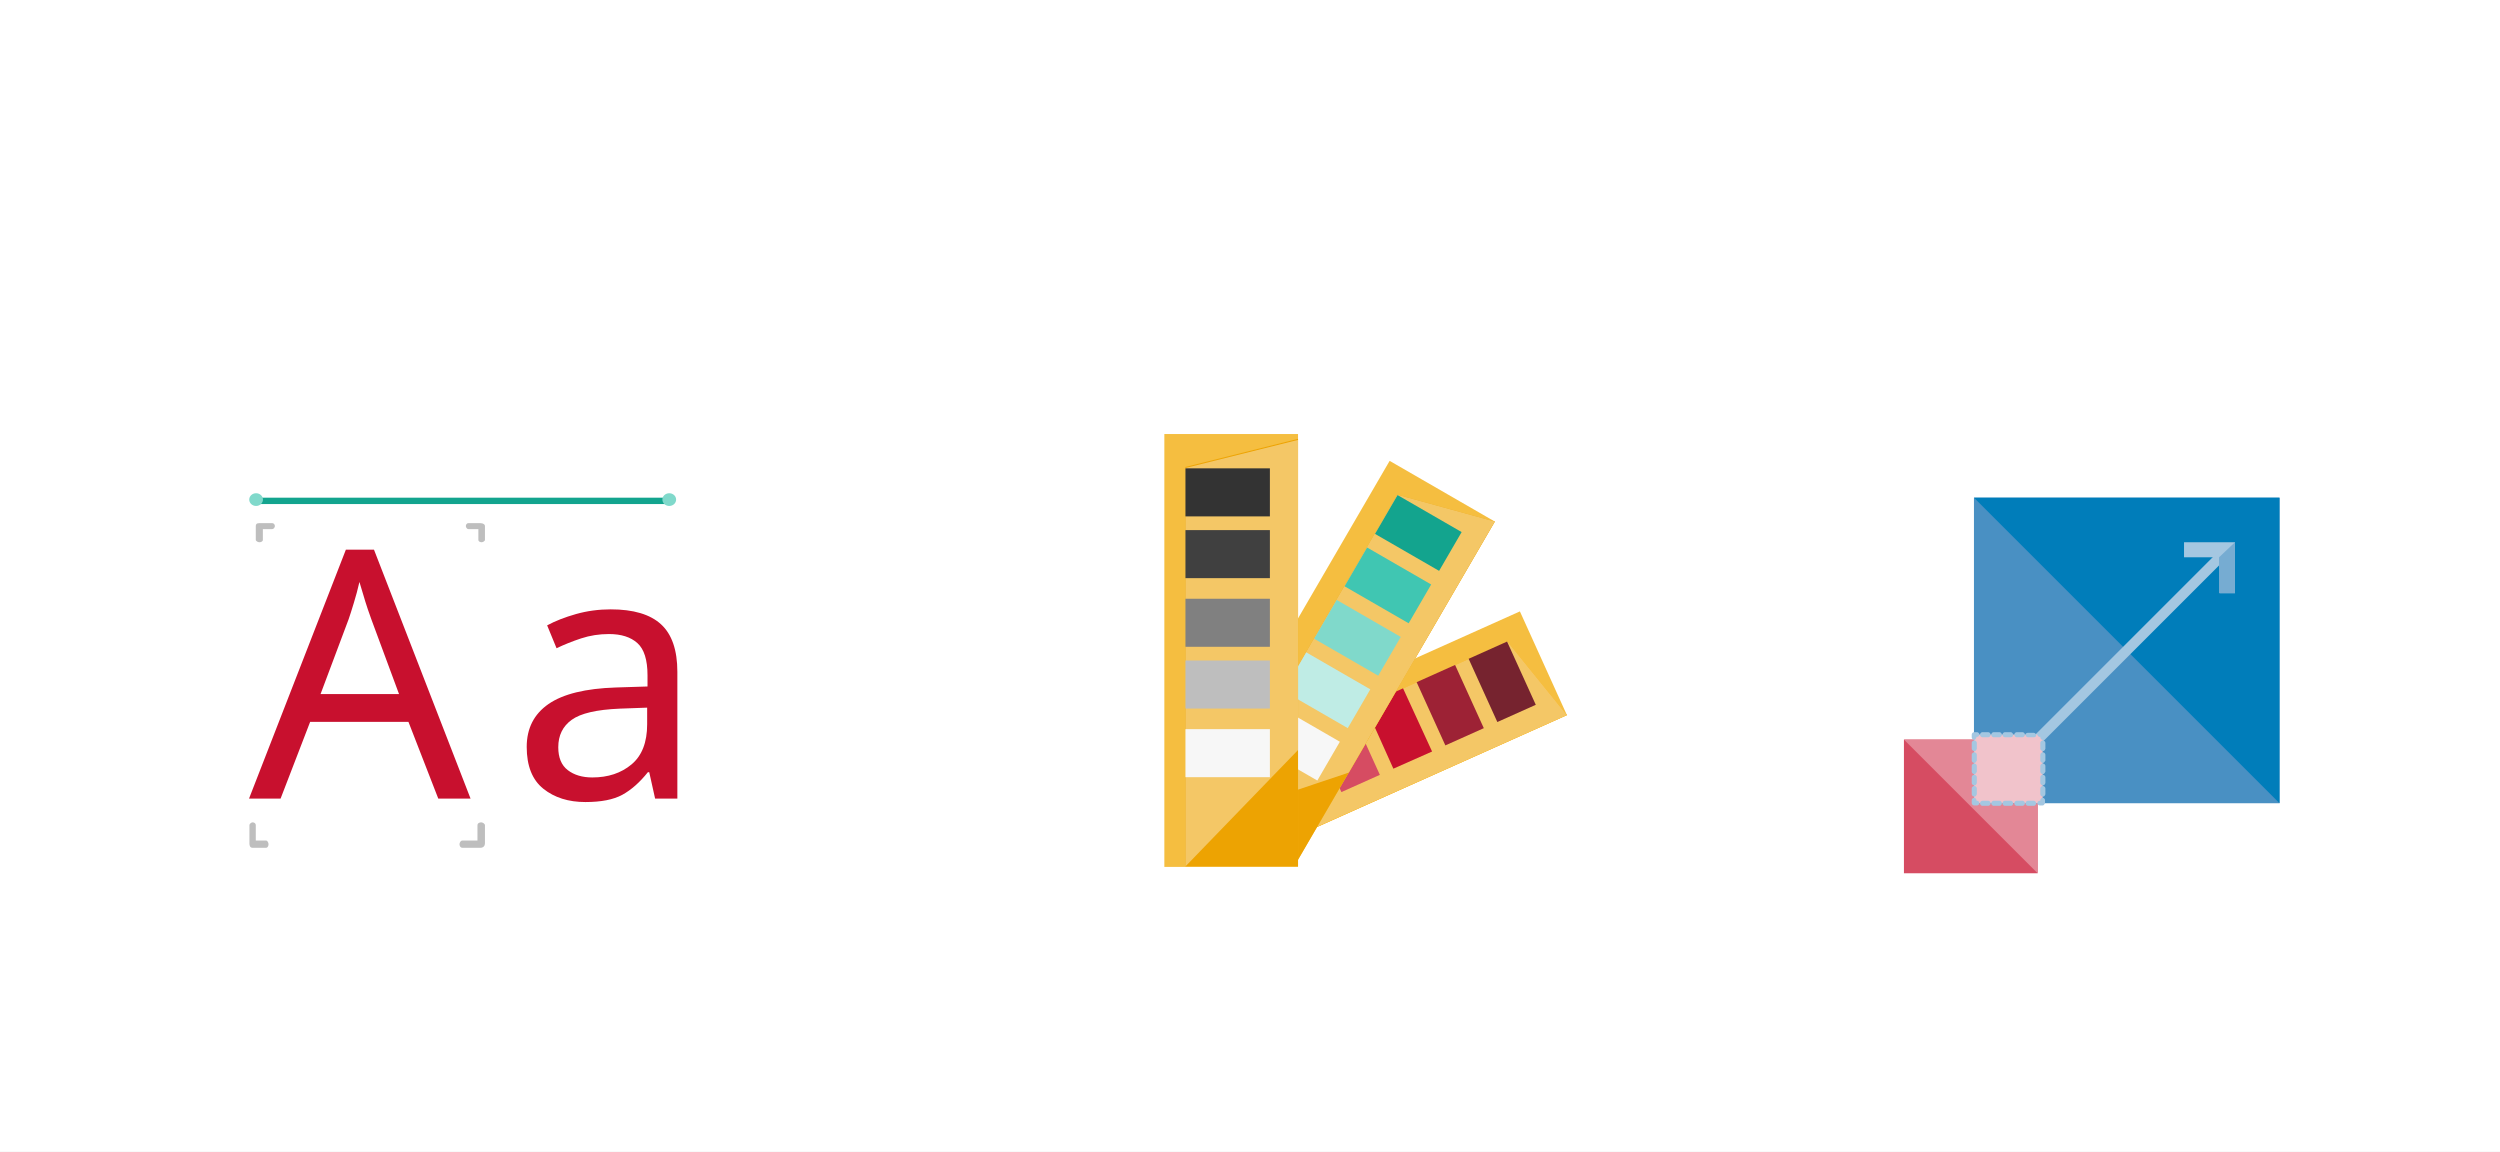
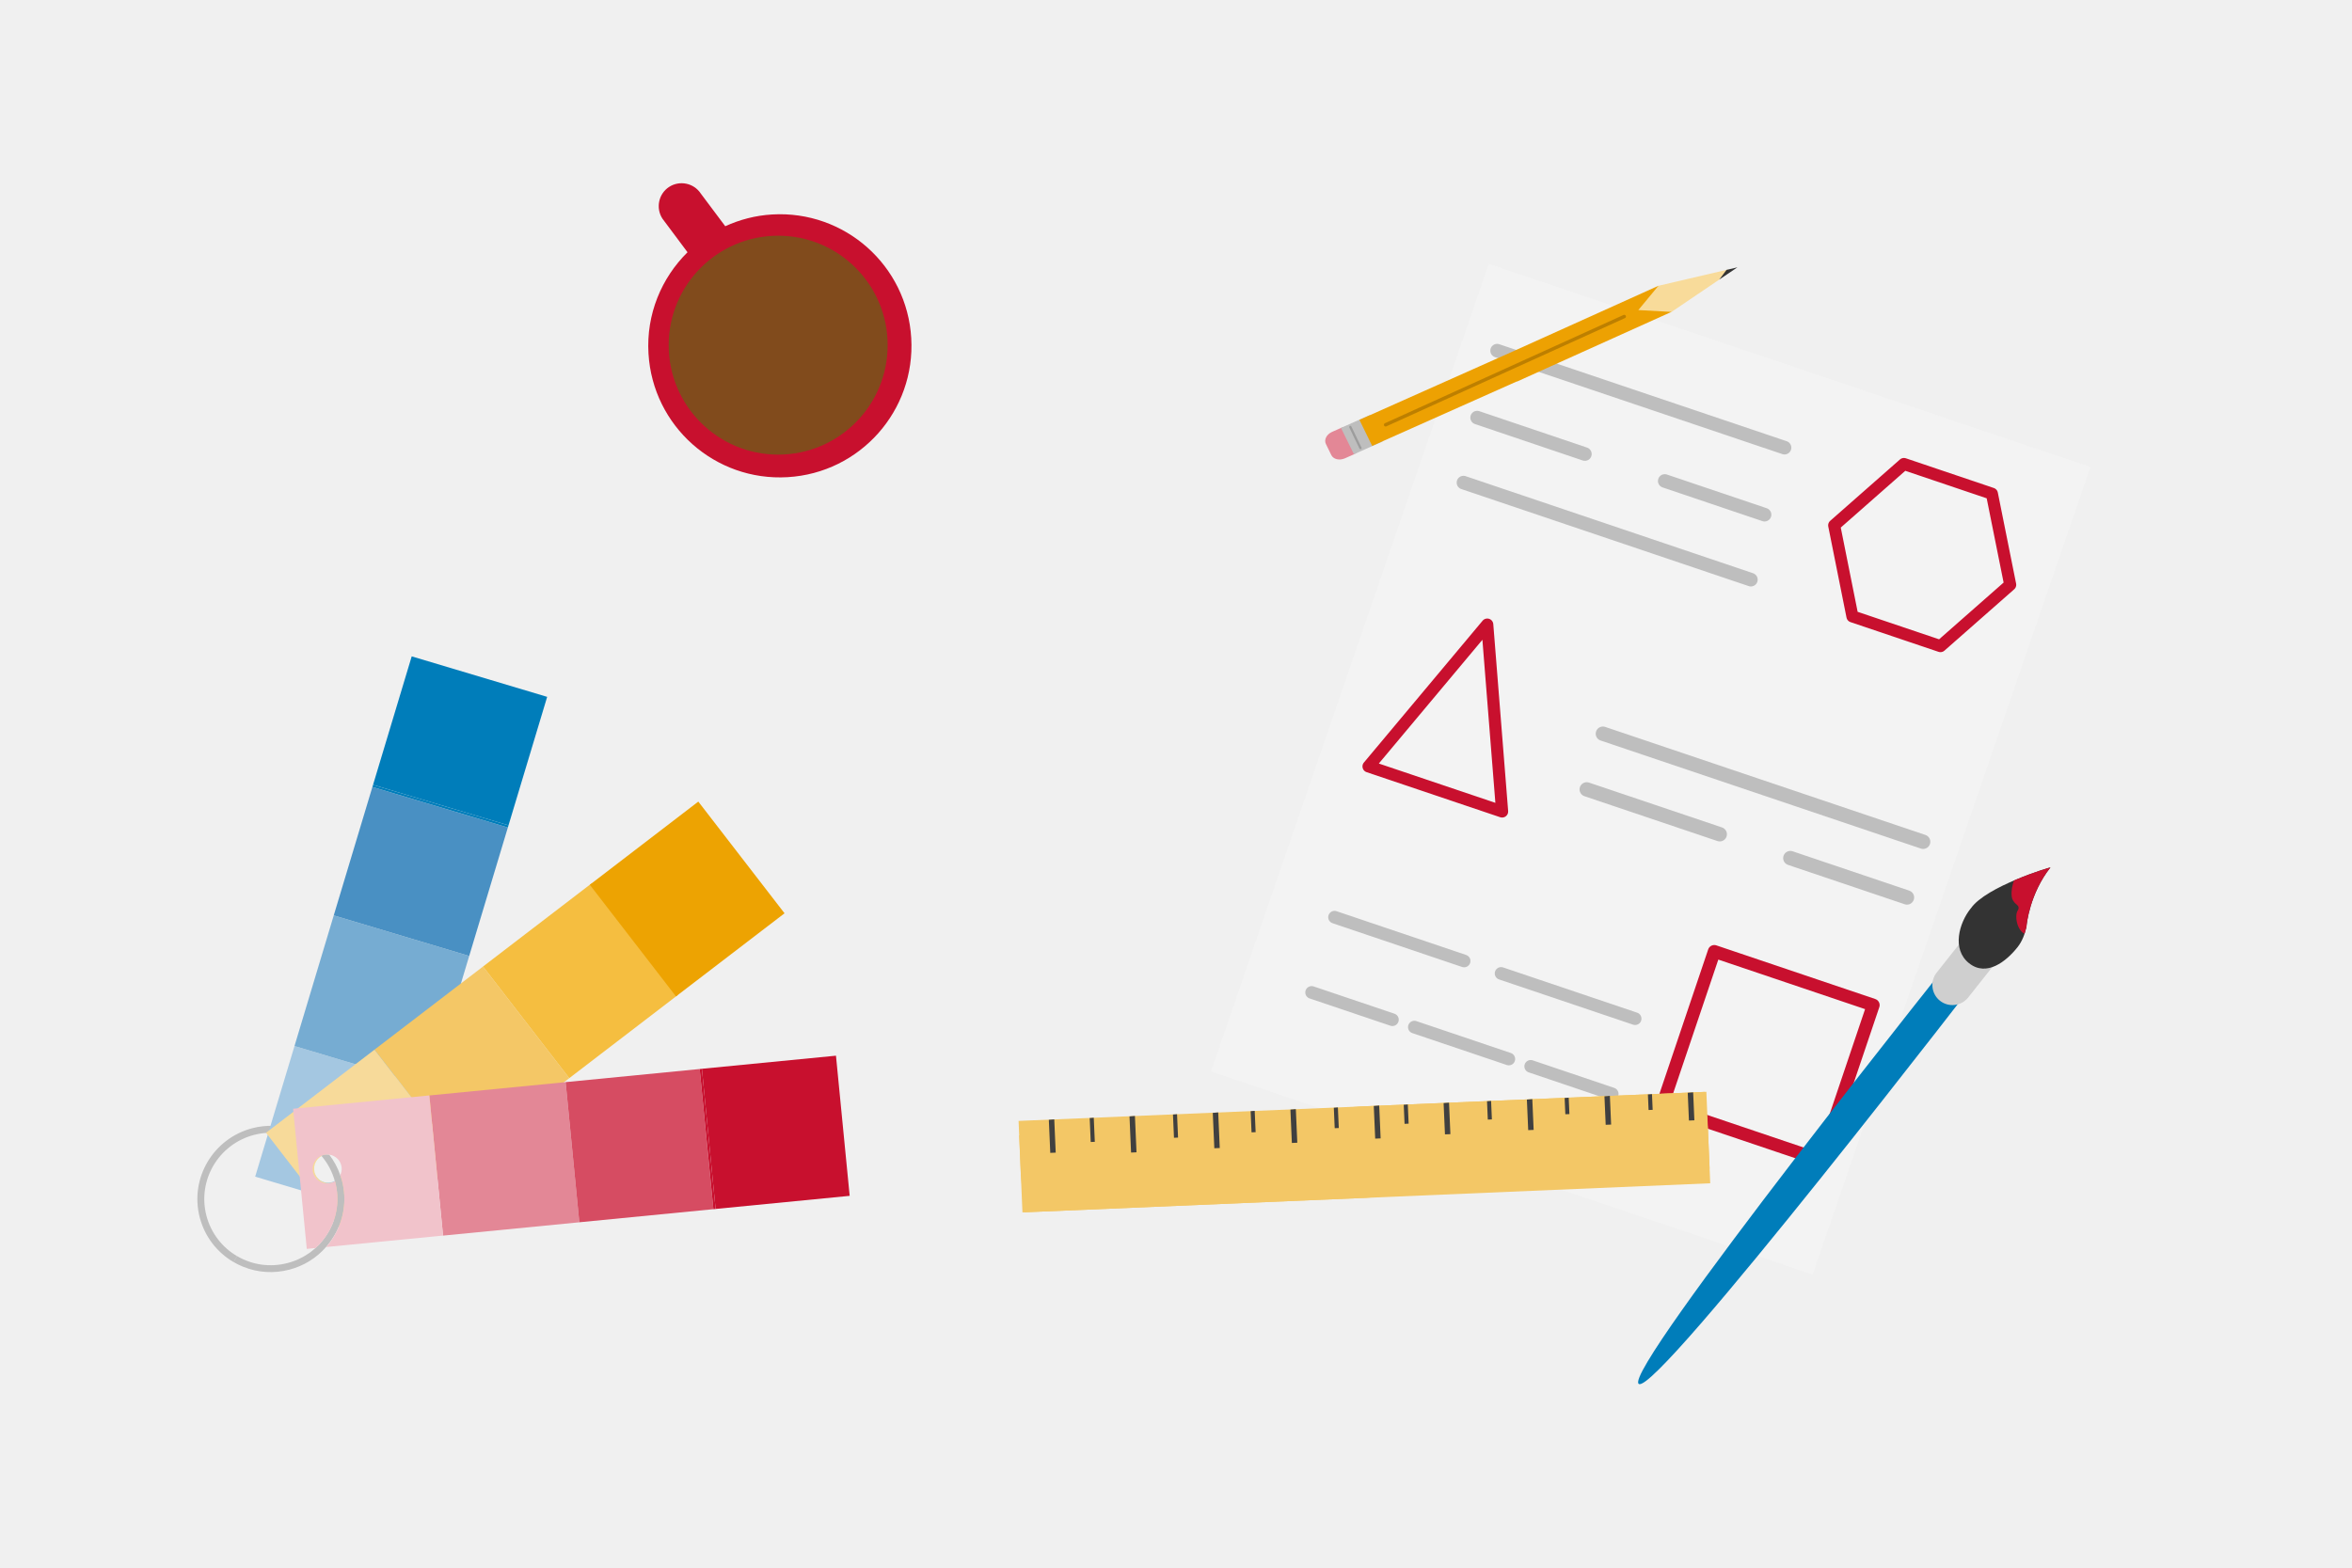
- <svg xmlns="http://www.w3.org/2000/svg" width="432" height="199">
-   <g fill="none" fill-rule="evenodd">
-     <path fill="#FFF" d="M0 0h432v199H0z" />
-     <g fill-rule="nonzero">
-       <g transform="translate(43 84.9)">
-         <path fill="#13A48E" d="M1.372 1.1h71.156v1.1H1.372z" />
-         <ellipse fill="#80D9CB" cx="1.253" cy="1.43" rx="1.186" ry="1.1" />
-         <ellipse fill="#80D9CB" cx="72.647" cy="1.43" rx="1.186" ry="1.1" />
-       </g>
-       <path d="M83.153 142.1c.259 0 .647.251.647.503v3.143c0 .377-.259.754-.776.754h-3.106c-.389 0-.518-.377-.518-.629 0-.125.13-.628.518-.628h2.588v-2.64c0-.377.388-.503.647-.503zM44.811 93.7c-.244 0-.611-.206-.611-.412v-2.372c0-.31.122-.516.611-.516h2.2c.367 0 .489.31.489.516 0 .103-.122.515-.489.515h-1.589v1.857c0 .309-.366.412-.61.412zM83.231 93.7c.228 0 .569-.206.569-.412v-2.372c0-.31-.341-.516-.797-.516h-2.048c-.341 0-.455.31-.455.516 0 .103.114.515.455.515h1.707v1.857c0 .309.341.412.569.412zM43.65 142.1c-.22 0-.55.251-.55.503v3.143c0 .377.11.754.55.754h2.31c.33 0 .44-.377.44-.629 0-.125-.11-.628-.44-.628H44.2v-2.64c0-.377-.33-.503-.55-.503z" fill="#BEBEBE" />
-       <path fill="#F5BE40" d="M212.456 149.681l-9.08-17.446 59.263-26.586 8.125 17.922z" />
-       <path fill="#FFB30B" d="M212.456 149.681l-7.527-13.886 55.56-24.923 10.275 12.699z" />
-       <path fill="#F4C766" d="M227.75 142.798l-22.821-7.003 55.56-24.923 10.275 12.699z" />
-       <path fill="#76232F" d="M260.42 110.863l4.963 10.926-6.643 2.977-4.963-10.926z" />
-       <path fill="#9D2235" d="M251.438 114.901l4.964 10.926-6.644 2.978-4.963-10.926z" />
-       <path fill="#C8102E" d="M240.773 132.828l-4.898-10.919 6.571-2.967 5.018 10.92z" />
-       <path fill="#D64C62" d="M233.477 122.967l4.963 10.927-6.644 2.977-4.962-10.927z" />
-       <path fill="#D0F0EA" d="M224.606 126.96l4.963 10.926-6.643 2.978-4.963-10.926z" />
-       <g transform="translate(210.664 135.558)" fill="#FFE000">
-         <circle cx="5.377" cy="1.78" r="1" />
-         <path d="M1.912 4.154c-.359.237-.837 0-1.076-.356-.239-.356 0-.83.359-1.068.358-.238.836 0 1.075.356.24.356.12.95-.358 1.068z" />
-       </g>
-       <g>
-         <path fill="#F5BE40" d="M223.63 149.708l-18.293-10.248 34.793-59.822 18.174 10.487z" />
-         <path fill="#EDA302" d="M223.63 149.708l-14.706-8.103 32.522-56.127 16.858 4.647z" />
-         <path fill="#F4C766" d="M233.076 133.502l-24.152 8.103 32.522-56.127 16.858 4.647z" />
-         <path fill="#13A48E" d="M241.5 85.552l11.071 6.391-3.895 6.703-11.072-6.39z" />
-         <path fill="#40C6B2" d="M236.237 94.61l11.071 6.39-3.894 6.703-11.072-6.39z" />
-         <path fill="#80D9CB" d="M230.98 103.668l11.07 6.392-3.896 6.702-11.07-6.392z" />
-         <path fill="#BFECE5" d="M225.718 112.727l11.07 6.392-3.896 6.702-11.07-6.392z" />
-         <path fill="#F7F7F7" d="M220.458 121.784l11.07 6.39-3.895 6.703-11.07-6.39z" />
-         <g transform="translate(216.26 134.217)" fill="#FFE000">
-           <circle cx="3.304" cy="1.788" r="1" />
-           <path d="M1.75 6.077c-.24.358-.717.596-1.196.358-.358-.238-.597-.715-.358-1.192.239-.476.717-.596 1.195-.357.479.238.598.715.359 1.191z" />
+ <svg xmlns="http://www.w3.org/2000/svg" xmlns:xlink="http://www.w3.org/1999/xlink" version="1.1" x="0px" y="0px" viewBox="0 0 432 288" style="enable-background:new 0 0 432 288;" xml:space="preserve">
+   <style type="text/css">
+ 	.st0{display:none;}
+ 	.st1{fill:#FFFFFF;}
+ 	.st2{fill:none;stroke:#8A8F91;stroke-width:5.486;stroke-linecap:round;stroke-miterlimit:10;}
+ 	.st3{fill:none;stroke:#8A8F91;stroke-width:5.486;stroke-linecap:round;stroke-miterlimit:10;stroke-dasharray:16.415,16.415;}
+ 	.st4{fill:#90374E;}
+ 	.st5{fill:#C8102E;}
+ 	.st6{fill:#A4C7E1;}
+ 	.st7{fill:#F7F7F7;}
+ 	.st8{fill:none;stroke:#75ABD2;stroke-width:2.85;stroke-linecap:round;stroke-miterlimit:10;}
+ 	.st9{fill:none;stroke:#BED6E5;stroke-width:2.951;stroke-linecap:round;stroke-miterlimit:10;}
+ 	.st10{fill:none;stroke:#8A8F91;stroke-width:5.486;stroke-linecap:round;stroke-miterlimit:10;stroke-dasharray:16.621,16.621;}
+ 	.st11{opacity:0.62;fill:#808080;}
+ 	.st12{fill:#EDA302;}
+ 	.st13{fill:#246281;}
+ 	.st14{fill:#007DBB;}
+ 	.st15{fill:none;stroke:#FFFFFF;stroke-width:2.255;stroke-miterlimit:10;}
+ 	.st16{fill:none;stroke:#FFFFFF;stroke-width:5.368;stroke-miterlimit:10;}
+ 	.st17{opacity:0.74;fill:#A4C7E1;stroke:#FFFFFF;stroke-width:2.684;stroke-miterlimit:10;}
+ 	.st18{fill:#404040;}
+ 	.st19{opacity:0.67;fill:none;stroke:#FFFFFF;stroke-width:5.368;stroke-linecap:round;stroke-miterlimit:10;}
+ 	.st20{opacity:0.68;fill:#E8E7E5;}
+ 	.st21{fill:#808080;}
+ 	.st22{fill:#BEBEBE;}
+ 	.st23{fill:#CFCFCF;}
+ 	.st24{fill:none;stroke:#F7DA9A;stroke-width:2.328;stroke-miterlimit:10;}
+ 	.st25{fill:none;stroke:#C8102E;stroke-width:2.328;stroke-linecap:round;stroke-miterlimit:10;}
+ 	.st26{fill:none;stroke:#C8102E;stroke-width:3.064;stroke-linecap:round;stroke-miterlimit:10;}
+ 	.st27{fill:none;stroke:#808080;stroke-width:2.328;stroke-linecap:round;stroke-miterlimit:10;}
+ 	.st28{fill:none;stroke:#007DBA;stroke-width:2.328;stroke-linecap:round;stroke-miterlimit:10;}
+ 	.st29{fill:none;stroke:#C8102E;stroke-width:2.48;stroke-linecap:round;stroke-miterlimit:10;}
+ 	.st30{fill:#F8DA96;}
+ 	.st31{fill:#770A1A;}
+ 	.st32{fill:#8E4F16;}
+ 	.st33{fill:#8C0727;}
+ 	.st34{fill:#EDA102;}
+ 	.st35{fill:#F8DB9A;}
+ 	.st36{fill:#333333;}
+ 	.st37{fill:none;stroke:#BD7F00;stroke-width:0.51;stroke-linecap:round;stroke-miterlimit:10;}
+ 	.st38{fill:#E38796;}
+ 	.st39{opacity:0.54;fill:none;stroke:#808080;stroke-width:0.349;stroke-linecap:round;stroke-miterlimit:10;}
+ 	.st40{fill:none;stroke:#333333;stroke-width:0.592;stroke-linecap:round;stroke-miterlimit:10;}
+ 	.st41{fill:#EACA8B;}
+ 	.st42{fill:#E5B75C;}
+ 	.st43{fill:#814B1C;}
+ 	.st44{fill:#F3F3F3;}
+ 	.st45{fill:none;stroke:#BEBEBE;stroke-width:2.498;stroke-linecap:round;stroke-miterlimit:10;}
+ 	.st46{fill:none;stroke:#BEBEBE;stroke-width:2.637;stroke-linecap:round;stroke-miterlimit:10;}
+ 	.st47{fill:none;stroke:#BEBEBE;stroke-width:2.327;stroke-linecap:round;stroke-miterlimit:10;}
+ 	.st48{fill:none;stroke:#C8102E;stroke-width:2.213;stroke-linecap:round;stroke-linejoin:round;stroke-miterlimit:10;}
+ 	.st49{fill:none;stroke:#C8102E;stroke-width:2.36;stroke-linecap:round;stroke-linejoin:round;stroke-miterlimit:10;}
+ 	.st50{fill:none;stroke:#C8102E;stroke-width:2.221;stroke-linecap:round;stroke-linejoin:round;stroke-miterlimit:10;}
+ 	.st51{fill:none;stroke:#BEBEBE;stroke-width:1.27;stroke-miterlimit:10;}
+ 	.st52{fill:#76ACD2;}
+ 	.st53{fill:#4990C3;}
+ 	.st54{fill:#007DBA;}
+ 	.st55{fill:#F4C766;}
+ 	.st56{fill:#F5BE40;}
+ 	.st57{fill:#F7DA9A;}
+ 	.st58{fill:none;}
+ 	.st59{fill:#D64C62;}
+ 	.st60{fill:#F1C3CB;}
+ 	.st61{clip-path:url(#SVGID_2_);fill:#C8102E;}
+ 	.st62{opacity:0.54;fill:none;stroke:#808080;stroke-width:0.421;stroke-linecap:round;stroke-miterlimit:10;}
+ 	.st63{fill:none;stroke:#BD7F00;stroke-width:0.615;stroke-linecap:round;stroke-miterlimit:10;}
+ 	.st64{fill:none;stroke:#BD7F00;stroke-width:0.628;stroke-linecap:round;stroke-miterlimit:10;}
+ 	.st65{fill:#F3C766;}
+ 	.st66{clip-path:url(#SVGID_4_);fill:#F3C766;}
+ 	.st67{clip-path:url(#SVGID_4_);fill:#404040;}
+ 	.st68{fill:none;stroke:#808080;stroke-width:2.672;stroke-linecap:round;stroke-miterlimit:10;}
+ 	.st69{fill:none;stroke:#BEBEBE;stroke-width:2.672;stroke-linecap:round;stroke-miterlimit:10;}
+ 	.st70{fill:none;stroke:#F5BE40;stroke-width:2.672;stroke-miterlimit:10;}
+ 	.st71{fill:#40C6B2;}
+ 	.st72{fill:none;stroke:#C8102E;stroke-width:2.004;stroke-linecap:round;stroke-linejoin:round;stroke-miterlimit:10;}
+ 	.st73{fill:none;stroke:#808080;stroke-width:1.336;stroke-linecap:round;stroke-miterlimit:10;}
+ 	.st74{opacity:0.54;fill:none;stroke:#808080;stroke-width:0.487;stroke-linecap:round;stroke-miterlimit:10;}
+ 	.st75{fill:none;stroke:#BD7F00;stroke-width:0.712;stroke-linecap:round;stroke-miterlimit:10;}
+ 	.st76{fill:none;stroke:#BD7F00;stroke-width:0.728;stroke-linecap:round;stroke-miterlimit:10;}
+ 	.st77{fill:#A00523;}
+ 	.st78{fill:#D0D0D0;}
+ 	.st79{fill:#FBFAFB;}
+ 	.st80{fill:none;stroke:#007DBA;stroke-width:1.505;stroke-miterlimit:10;}
+ 	.st81{fill:none;stroke:#007DBA;stroke-width:1.516;stroke-miterlimit:10;}
+ 	.st82{fill:#956841;}
+ 	.st83{fill:#704C32;}
+ 	.st84{fill:#C61833;}
+ 	.st85{opacity:0.61;fill:#A4C7E1;}
+ 	.st86{fill:none;stroke:#C8102E;stroke-width:2.437;stroke-linecap:round;stroke-miterlimit:10;}
+ 	.st87{fill:none;stroke:#D64C62;stroke-width:4.428;stroke-linecap:square;stroke-miterlimit:10;}
+ 	.st88{fill:#9B122C;}
+ 	.st89{fill:#EAE8E8;}
+ 	.st90{fill:#F2F2F2;}
+ 	.st91{opacity:0.97;fill:#EAE8E8;}
+ 	.st92{fill:#EAEAEA;}
+ 	.st93{fill:#FFFDFD;}
+ 	.st94{fill:#01947E;}
+ 	.st95{opacity:0.35;fill:#8CB5AD;}
+ 	.st96{fill:#A3CEC6;}
+ 	.st97{fill:none;stroke:#CFCFCF;stroke-width:0.5;stroke-miterlimit:10;}
+ </style>
+   <g id="Layer_17" class="st0">
+ </g>
+   <g id="Layer_19">
+ </g>
+   <g id="Layer_1" class="st0">
+ </g>
+   <g id="News_And_Updates">
+     <g id="Layer_2">
+ 	</g>
+   </g>
+   <g id="Components">
+     <g id="Layer_5">
+ 	</g>
+   </g>
+   <g id="Developer_Basics">
+ </g>
+   <g id="Foundations">
+     <g>
+       <path class="st5" d="M141.83,39.4c-3.08,0.18-5.97,0.95-8.62,2.16l-4.5-6.01c-1.27-1.93-3.89-2.47-5.83-1.2l0,0    c-1.93,1.27-2.47,3.89-1.2,5.83l4.6,6.16c-4.78,4.72-7.6,11.38-7.17,18.61c0.78,13.33,12.22,23.5,25.55,22.71    c13.33-0.78,23.5-12.22,22.71-25.55C166.6,48.78,155.16,38.62,141.83,39.4z" />
+       <circle class="st43" cx="142.93" cy="63.41" r="20.11" />
+     </g>
+     <g>
+       <polygon class="st44" points="332.94,234.13 222.43,196.82 273.44,48.49 383.95,85.8   " />
+       <line class="st45" x1="274.98" y1="64.42" x2="327.77" y2="82.24" />
+       <line class="st45" x1="305.77" y1="88.36" x2="324.1" y2="94.55" />
+       <line class="st45" x1="271.31" y1="76.72" x2="291.1" y2="83.41" />
+       <line class="st46" x1="294.41" y1="134.79" x2="353.23" y2="154.64" />
+       <line class="st46" x1="328.84" y1="157.64" x2="350.26" y2="164.87" />
+       <line class="st46" x1="291.44" y1="145.02" x2="315.87" y2="153.26" />
+       <line class="st47" x1="275.71" y1="178.83" x2="300.33" y2="187.14" />
+       <line class="st47" x1="245.12" y1="168.5" x2="268.92" y2="176.54" />
+       <line class="st47" x1="281.15" y1="195.9" x2="296.12" y2="200.96" />
+       <line class="st47" x1="259.78" y1="188.69" x2="277.13" y2="194.55" />
+       <line class="st47" x1="240.91" y1="182.32" x2="255.75" y2="187.33" />
+       <line class="st45" x1="268.8" y1="88.66" x2="321.59" y2="106.49" />
+       <polygon class="st48" points="365.86,90.7 349.7,85.24 336.89,96.51 340.24,113.24 356.41,118.7 369.22,107.43   " />
+       <rect x="309.24" y="178.92" transform="matrix(0.9475 0.3199 -0.3199 0.9475 79.1002 -93.6613)" class="st49" width="30.81" height="30.05" />
+       <polygon class="st50" points="275.9,149.08 251.36,140.8 273.17,114.74   " />
+     </g>
+     <path class="st51" d="M43.22,231.31c-2.84-1.66-5.03-4.4-5.92-7.82c-1.78-6.85,2.35-13.84,9.23-15.62   c4.92-1.27,9.92,0.47,13.01,4.09" />
+     <g>
+       <path class="st6" d="M46.87,216.16l24.88,7.45l7.22-23.99l-24.88-7.45L46.87,216.16z M62.8,215.38c-0.42,1.41-1.91,2.2-3.32,1.78    s-2.21-1.91-1.79-3.31c0.42-1.41,1.91-2.2,3.32-1.78C62.42,212.49,63.22,213.97,62.8,215.38z" />
+       <polygon class="st52" points="54.09,192.17 78.97,199.61 86.18,175.62 61.3,168.17   " />
+       <polygon class="st53" points="61.3,168.17 86.18,175.62 93.28,152.02 68.4,144.57   " />
+       <polygon class="st54" points="68.52,144.18 93.4,151.62 100.5,128.02 75.62,120.58   " />
+       <polygon class="st54" points="68.4,144.57 93.28,152.02 93.4,151.62 68.52,144.18   " />
+     </g>
+     <g>
+       <g>
+         <polygon class="st55" points="104.56,198.07 84.63,213.34 68.79,192.83 88.72,177.56    " />
+         <polygon class="st56" points="124.49,182.8 104.56,198.07 88.72,177.56 108.65,162.29    " />
+         <polygon class="st12" points="144.1,167.78 124.16,183.05 108.33,162.54 128.26,147.26    " />
+       </g>
+       <g>
+         <path class="st57" d="M48.86,208.1l15.84,20.51l19.93-15.27l-15.84-20.51L48.86,208.1z M61.99,216.81     c-1.17,0.9-2.85,0.68-3.74-0.49c-0.9-1.16-0.68-2.83,0.49-3.73s2.85-0.68,3.74,0.49C63.38,214.24,63.16,215.91,61.99,216.81z" />
+       </g>
+     </g>
+     <path class="st58" d="M62.74,214.49c-0.12-1.24-1.08-2.19-2.27-2.36c0.87,1.14,1.55,2.4,2.02,3.76   C62.69,215.46,62.79,214.99,62.74,214.49z" />
+     <path class="st58" d="M59.06,212.37l0.13-0.11c-1.13,0.4-1.88,1.52-1.76,2.76c0.14,1.46,1.45,2.53,2.92,2.39   c0.43-0.04,0.82-0.19,1.17-0.41C61.03,215.27,60.21,213.71,59.06,212.37z" />
+     <path class="st22" d="M62.81,216.89c-0.09-0.34-0.21-0.68-0.32-1.01c-0.47-1.36-1.14-2.62-2.02-3.76   c-0.21-0.03-0.42-0.04-0.65-0.02c-0.22,0.02-0.43,0.08-0.64,0.15l-0.13,0.11c1.16,1.35,1.97,2.9,2.45,4.62   c0.02,0.08,0.05,0.15,0.07,0.22c0.82,3.15,0.36,6.43-1.3,9.23c-0.63,1.07-1.42,2.03-2.32,2.84c-1.45,1.31-3.2,2.27-5.16,2.77   c-3.16,0.82-6.46,0.36-9.26-1.29l-0.65,1.09c0.59,0.35,1.2,0.64,1.82,0.89c2.66,1.07,5.58,1.26,8.41,0.53   c2.68-0.69,5.02-2.15,6.79-4.19c0.54-0.62,1.03-1.29,1.46-2.01C63.21,223.98,63.72,220.36,62.81,216.89z" />
+     <g>
+       <g>
+         <rect x="80.06" y="199.95" transform="matrix(0.9953 -0.0973 0.0973 0.9953 -20.2783 10.0256)" class="st38" width="25.15" height="25.87" />
+         <rect x="105.09" y="197.52" transform="matrix(0.9953 -0.0973 0.0973 0.9953 -19.924 12.4299)" class="st59" width="24.74" height="25.87" />
+         <rect x="130.12" y="195.07" transform="matrix(0.9953 -0.0973 0.0973 0.9953 -19.5669 14.8541)" class="st5" width="24.74" height="25.87" />
+         <rect x="129.77" y="196.3" transform="matrix(0.9953 -0.0973 0.0973 0.9953 -19.7455 13.642)" class="st5" width="0.41" height="25.87" />
+       </g>
+       <path class="st60" d="M59.92,229.09l21.46-2.1l-2.52-25.75l-25.03,2.45l2.52,25.75l1.62-0.16c0.9-0.82,1.68-1.77,2.32-2.84    c1.66-2.8,2.12-6.08,1.3-9.23c-0.02-0.08-0.05-0.15-0.07-0.22c-0.34,0.22-0.73,0.37-1.17,0.41c-1.47,0.14-2.77-0.93-2.92-2.39    c-0.12-1.24,0.64-2.36,1.76-2.76c0.2-0.07,0.41-0.13,0.64-0.15c0.22-0.02,0.44-0.01,0.65,0.02c1.19,0.17,2.15,1.12,2.27,2.36    c0.05,0.5-0.05,0.97-0.25,1.39c0.11,0.33,0.23,0.66,0.32,1.01c0.9,3.48,0.39,7.09-1.44,10.19    C60.95,227.8,60.46,228.47,59.92,229.09z" />
+     </g>
+     <g>
+       <path class="st54" d="M301,254.24c-3.26-2.21,59.45-80.65,59.45-80.65c1.35-1.71,6.16,1.86,4.8,3.57    C365.26,177.15,304.27,256.45,301,254.24z" />
+       <path class="st23" d="M356.32,183.85L356.32,183.85c-1.59-1.26-1.86-3.59-0.6-5.18l4.36-5.5c1.26-1.59,3.59-1.86,5.18-0.6v0    c1.59,1.26,1.86,3.59,0.6,5.18l-4.36,5.5C360.24,184.84,357.91,185.11,356.32,183.85z" />
+       <path class="st36" d="M372.21,170.27L372.21,170.27C372.21,170.27,372.21,170.27,372.21,170.27c0-0.4,0.6-6.12,4.4-10.91    c0.08-0.11-11.82,3.46-14.62,7.52c-0.02,0.02-0.04,0.04-0.06,0.06c-2.06,2.59-3.5,7.44-0.27,10.01c3.22,2.56,6.83-0.33,8.89-2.92    C371.44,172.91,371.89,171.65,372.21,170.27z" />
+       <g>
+         <defs>
+           <path id="SVGID_1_" d="M372.21,170.27L372.21,170.27C372.21,170.27,372.21,170.27,372.21,170.27c0-0.4,0.6-6.12,4.4-10.91      c0.08-0.11-11.82,3.46-14.62,7.52c-0.02,0.02-0.04,0.04-0.06,0.06c-2.06,2.59-1.73,6.28,0.74,8.24      c2.47,1.96,5.86,1.43,7.92-1.16C371.48,172.9,371.84,171.69,372.21,170.27z" />
+         </defs>
+         <clipPath id="SVGID_2_">
+           <use xlink:href="#SVGID_1_" style="overflow:visible;" />
+         </clipPath>
+         <path class="st61" d="M370,161.54c-0.39,0.98-0.61,2.02-0.51,3.07c0.06,0.65,0.43,1.2,0.94,1.59c0.29,0.22,0.5,0.58,0.16,1.09     c-0.68,1.03-0.03,5.03,2.77,4.45c1.3-0.27,3.75-3.66,5.04-7.26C380.37,158.94,372.18,156.07,370,161.54z" />
+       </g>
+     </g>
+     <g>
+       <g>
+         <path class="st38" d="M248.83,79.19l1,2.05c0.38,0.77-0.12,1.76-1.12,2.21l-1.69,0.75c-1,0.44-2.11,0.18-2.49-0.59l-1-2.05     c-0.38-0.77,0.12-1.76,1.12-2.21l1.69-0.75C247.33,78.15,248.45,78.41,248.83,79.19z" />
+         <polygon class="st22" points="251.61,76.24 253.98,81.09 248.68,83.45 246.3,78.61    " />
+         <polygon class="st34" points="286.2,66.68 307,57.3 304.61,52.5 277.59,64.69 249.69,77.13 252.03,81.92 278.59,70.08      278.61,70.11 284.91,67.26 286.2,66.69    " />
+         <path class="st62" d="M249.88,82.31c-0.06-0.13-1.86-3.87-1.86-3.87" />
+       </g>
+       <g>
+         <g>
+           <polygon class="st35" points="315.86,51.31 315.83,51.31 317.45,49.5 304.61,52.5 300.92,56.96 307.02,57.3     " />
+           <polygon class="st36" points="315.86,51.31 319.12,49.11 317.12,49.58 315.78,51.36     " />
        </g>
      </g>
-       <path fill="#F5BE40" d="M201.2 75h23.1v74.8h-23.1z" />
-       <path fill="#EDA302" d="M224.3 149.714h-19.453V80.693L224.3 75.83z" />
-       <path fill="#F4C766" d="M224.3 129.603l-19.453 20.111v-68.85l19.453-4.85z" />
-       <g>
-         <path fill="#333" d="M204.847 80.93h14.59v8.302h-14.59z" />
-         <path fill="#404040" d="M204.847 91.603h14.59v8.302h-14.59z" />
-         <path fill="gray" d="M204.847 103.463h14.59v8.302h-14.59z" />
-         <path fill="#BEBEBE" d="M204.847 114.136h14.59v8.302h-14.59z" />
-         <path fill="#F7F7F7" d="M204.847 125.996h14.59v8.302h-14.59z" />
-       </g>
-       <g>
-         <path fill="#D64C62" d="M329 127.8h23.1v23.1H329z" />
-         <path fill="#E38796" d="M329 127.8h23.1v23.1" />
-         <path fill="#4990C3" d="M341.1 86h52.8v52.8h-52.8z" />
-         <path fill="#007DBA" d="M341.1 86h52.8v52.8" />
-         <path d="M383.764 96.136c.315.314.315.943 0 1.257l-32.371 32.371c-.314.315-.943.315-1.257 0-.315-.314-.315-.943 0-1.257l32.371-32.371c.314-.315.943-.315 1.257 0z" fill="#A4C7E1" />
-         <path fill="#F1C3CB" d="M341.124 126.928h11.849v11.849h-11.849z" />
-         <g fill="#A4C7E1">
-           <path d="M341.634 139.185h-.51a.44.44 0 01-.409-.409v-.51a.44.44 0 01.409-.409.44.44 0 01.408.409v.102h.102a.44.44 0 01.409.408.44.44 0 01-.409.409zM351.44 139.248h-1.021c-.205 0-.409-.22-.409-.44s.204-.44.409-.44h1.021c.204 0 .409.22.409.44s-.205.44-.409.44zm-1.94 0h-1.022c-.204 0-.409-.22-.409-.44s.205-.44.409-.44h1.021c.205 0 .409.22.409.44s-.204.44-.409.44zm-2.044 0h-1.021c-.204 0-.409-.22-.409-.44s.205-.44.409-.44h1.021c.205 0 .409.22.409.44s-.102.44-.409.44zm-1.94 0h-1.022c-.204 0-.408-.22-.408-.44s.204-.44.408-.44h1.022c.204 0 .408.22.408.44s-.204.44-.408.44zm-1.941 0h-1.021c-.205 0-.409-.22-.409-.44s.204-.44.409-.44h1.021c.204 0 .409.22.409.44s-.205.44-.409.44zM352.972 139.185h-.51a.44.44 0 01-.41-.409.44.44 0 01.41-.408h.102v-.102a.44.44 0 01.408-.409.44.44 0 01.409.409v.51c-.102.205-.205.409-.409.409zM353.004 137.653c-.22 0-.44-.204-.44-.409v-1.021c0-.204.22-.409.44-.409s.44.205.44.409v1.021c-.11.307-.22.409-.44.409zm0-1.94c-.22 0-.44-.205-.44-.41v-1.02c0-.205.22-.41.44-.41s.44.205.44.41v1.02c-.11.307-.22.41-.44.41zm0-1.942c-.22 0-.44-.204-.44-.408v-1.022c0-.204.22-.408.44-.408s.44.204.44.408v1.022c-.11.204-.22.408-.44.408zm0-1.94c-.22 0-.44-.205-.44-.409v-1.021c0-.205.22-.409.44-.409s.44.204.44.409v1.021c-.11.204-.22.409-.44.409zm0-2.043c-.22 0-.44-.204-.44-.409v-1.021c0-.204.22-.409.44-.409s.44.205.44.409v1.021c-.11.307-.22.409-.44.409zM352.972 127.847a.44.44 0 01-.408-.408v-.103h-.103a.44.44 0 01-.408-.408c0-.204.204-.307.408-.307h.511a.44.44 0 01.409.409v.51c-.102.103-.205.307-.409.307zM351.44 127.4h-1.021c-.205 0-.409-.22-.409-.44s.204-.33.409-.33h1.021c.204 0 .409.22.409.44s-.205.33-.409.33zm-1.94 0h-1.022c-.204 0-.409-.22-.409-.44s.205-.44.409-.44h1.021c.205 0 .409.22.409.44s-.204.44-.409.44zm-2.044 0h-1.021c-.204 0-.409-.22-.409-.44s.205-.44.409-.44h1.021c.205 0 .409.22.409.44s-.102.44-.409.44zm-1.94 0h-1.022c-.204 0-.408-.22-.408-.44s.204-.44.408-.44h1.022c.204 0 .408.22.408.44s-.204.44-.408.44zm-1.941 0h-1.021c-.205 0-.409-.22-.409-.44s.204-.44.409-.44h1.021c.204 0 .409.22.409.44s-.205.44-.409.44zM341.124 127.847a.44.44 0 01-.409-.408v-.511a.44.44 0 01.409-.409h.51a.44.44 0 01.409.409.44.44 0 01-.409.408h-.102v.103c-.102.204-.204.408-.408.408zM341.155 137.653c-.22 0-.44-.204-.44-.409v-1.021c0-.204.22-.409.44-.409s.44.205.44.409v1.021c-.11.307-.22.409-.44.409zm0-1.94c-.22 0-.44-.205-.44-.41v-1.02c0-.205.22-.41.44-.41s.44.205.44.41v1.02c-.11.307-.22.41-.44.41zm0-1.942c-.22 0-.44-.204-.44-.408v-1.022c0-.204.22-.408.44-.408s.44.204.44.408v1.022c-.11.204-.22.408-.44.408zm0-1.94c-.22 0-.44-.205-.44-.409v-1.021c0-.205.22-.409.44-.409s.44.204.44.409v1.021c-.11.204-.22.409-.44.409zm0-2.043c-.22 0-.44-.204-.44-.409v-1.021c0-.204.22-.409.44-.409s.44.205.44.409v1.021c-.11.307-.22.409-.44.409z" />
-         </g>
-         <path fill="#A4C7E1" d="M377.4 93.7v2.6h6.2v6.2h2.6v-8.8z" />
-         <path fill="#76ACD2" d="M383.45 96.3v6.2h2.75v-8.8" />
-       </g>
-     </g>
-     <text font-family="RocketSansMedium, Rocket Sans" font-size="60" font-weight="400" fill="#C8102E">
-       <tspan x="43.03" y="138">A</tspan>
-     </text>
-     <text font-family="RocketSansMedium, Rocket Sans" font-size="60" font-weight="400" fill="#C8102E">
-       <tspan x="88.25" y="138">a</tspan>
-     </text>
-   </g>
+       <line class="st64" x1="298.33" y1="58.15" x2="254.5" y2="78.04" />
+     </g>
+     <g>
+       <rect x="187.38" y="203.25" transform="matrix(0.9991 -0.0423 0.0423 0.9991 -8.7234 10.7829)" class="st65" width="126.44" height="16.82" />
+       <g>
+         <defs>
+           <rect id="SVGID_3_" x="187.38" y="203.25" transform="matrix(0.9991 -0.0423 0.0423 0.9991 -8.7234 10.7829)" width="126.44" height="16.82" />
+         </defs>
+         <clipPath id="SVGID_4_">
+           <use xlink:href="#SVGID_3_" style="overflow:visible;" />
+         </clipPath>
+         <rect x="187.38" y="203.25" transform="matrix(0.9991 -0.0423 0.0423 0.9991 -8.7234 10.7829)" class="st66" width="126.44" height="16.82" />
+         <rect x="200.16" y="201.7" transform="matrix(0.9991 -0.0434 0.0434 0.9991 -8.7451 8.9025)" class="st67" width="0.75" height="8.07" />
+         <rect x="207.57" y="203.63" transform="matrix(0.9991 -0.0434 0.0434 0.9991 -8.8228 9.2328)" class="st67" width="1" height="8.07" />
+         <rect x="215.45" y="200.92" transform="matrix(0.9991 -0.0434 0.0434 0.9991 -8.6978 9.5669)" class="st67" width="0.75" height="8.07" />
+         <rect x="222.86" y="202.84" transform="matrix(0.9991 -0.0434 0.0434 0.9991 -8.7745 9.8962)" class="st67" width="1" height="8.07" />
+         <rect x="229.68" y="199.94" transform="matrix(0.9991 -0.0436 0.0436 0.9991 -8.6654 10.2132)" class="st67" width="0.75" height="8.07" />
+         <rect x="237.1" y="201.87" transform="matrix(0.9991 -0.0434 0.0434 0.9991 -8.7176 10.5123)" class="st67" width="1" height="8.07" />
+         <rect x="244.97" y="199.16" transform="matrix(0.9991 -0.0434 0.0434 0.9991 -8.5936 10.8477)" class="st67" width="0.75" height="8.07" />
+         <rect x="252.39" y="201.09" transform="matrix(0.9991 -0.0436 0.0436 0.9991 -8.6937 11.2085)" class="st67" width="1" height="8.07" />
+         <rect x="257.8" y="198.36" transform="matrix(0.9991 -0.0434 0.0434 0.9991 -8.5467 11.4042)" class="st67" width="0.75" height="8.07" />
+         <rect x="265.22" y="200.29" transform="matrix(0.9991 -0.0434 0.0434 0.9991 -8.6234 11.7334)" class="st67" width="1" height="8.07" />
+         <rect x="273.09" y="197.58" transform="matrix(0.9991 -0.0434 0.0434 0.9991 -8.4974 12.0661)" class="st67" width="0.75" height="8.07" />
+         <rect x="280.51" y="199.51" transform="matrix(0.9991 -0.0434 0.0434 0.9991 -8.575 12.3968)" class="st67" width="1" height="8.07" />
+         <rect x="287.33" y="196.6" transform="matrix(0.9991 -0.0434 0.0434 0.9991 -8.4425 12.6849)" class="st67" width="0.75" height="8.07" />
+         <rect x="294.74" y="198.53" transform="matrix(0.9991 -0.0434 0.0434 0.9991 -8.5192 13.0142)" class="st67" width="1" height="8.07" />
+         <rect x="302.62" y="195.82" transform="matrix(0.9991 -0.0434 0.0434 0.9991 -8.3942 13.3483)" class="st67" width="0.75" height="8.07" />
+         <rect x="310.03" y="197.75" transform="matrix(0.9991 -0.0434 0.0434 0.9991 -8.4699 13.6759)" class="st67" width="1" height="8.07" />
+         <rect x="192.73" y="203.69" transform="matrix(0.9991 -0.0434 0.0434 0.9991 -8.8396 8.5886)" class="st67" width="1" height="8.07" />
+       </g>
+     </g>
+   </g>
+   <g id="Utilities">
+     <g id="Layer_9">
+       <g id="Layer_12">
+ 		</g>
+     </g>
+   </g>
+   <g id="Designer_Basics">
+     <g id="Layer_13">
+ 	</g>
+   </g>
+   <g id="Guides">
+ </g>
+   <g id="Layer_14">
+ </g>
+   <g id="Layer_18">
+ </g>
+   <g id="Layer_15">
+ </g>
+   <g id="Layer_20">
+ </g>
+   <g id="Layer_16">
+ </g>
+   <g id="Layer_21">
+     <g>
+       <polygon class="st58" points="405.93,206.79 405.93,348.71 474.82,348.71 474.82,344.03 472.31,344.03 472.31,344.56     471.71,344.56 471.71,344.03 468.89,344.03 468.89,344.59 468.3,344.59 468.3,344.03 467.51,344.03 467.51,344.57 466.92,344.57     466.92,344.03 464.1,344.03 464.1,344.59 463.51,344.59 463.51,344.03 462.69,344.03 462.69,341.6 465.2,341.6 465.2,341.04     466.86,341.04 466.86,341.6 469.41,341.6 469.41,341.04 471.07,341.04 471.07,341.6 482.98,341.6 482.98,341.04 484.64,341.04     484.64,341.6 487.19,341.6 487.19,341.04 488.85,341.04 488.85,341.6 491.43,341.6 491.43,344.03 490.46,344.03 490.46,344.56     489.87,344.56 489.87,344.03 487.05,344.03 487.05,344.59 486.46,344.59 486.46,344.03 485.67,344.03 485.67,344.57     485.08,344.57 485.08,344.03 482.26,344.03 482.26,344.59 481.66,344.59 481.66,344.03 479.5,344.03 479.5,348.71 605.3,348.71     605.3,344.57 602.78,344.57 602.78,345.1 602.19,345.1 602.19,344.57 599.37,344.57 599.37,345.13 598.78,345.13 598.78,344.57     597.99,344.57 597.99,345.11 597.4,345.11 597.4,344.57 594.58,344.57 594.58,345.14 593.98,345.14 593.98,344.57 593.17,344.57     593.17,342.14 595.67,342.14 595.67,341.58 597.34,341.58 597.34,342.14 599.89,342.14 599.89,341.58 601.55,341.58     601.55,342.14 613.45,342.14 613.45,341.58 615.12,341.58 615.12,342.14 617.67,342.14 617.67,341.58 619.33,341.58     619.33,342.14 621.91,342.14 621.91,344.57 620.94,344.57 620.94,345.1 620.35,345.1 620.35,344.57 617.53,344.57 617.53,345.13     616.93,345.13 616.93,344.57 616.15,344.57 616.15,345.11 615.56,345.11 615.56,344.57 612.73,344.57 612.73,345.14     612.14,345.14 612.14,344.57 609.98,344.57 609.98,348.71 736.62,348.71 736.62,345.22 734.1,345.22 734.1,345.75 733.51,345.75     733.51,345.22 730.69,345.22 730.69,345.78 730.09,345.78 730.09,345.22 729.31,345.22 729.31,345.76 728.72,345.76     728.72,345.22 725.9,345.22 725.9,345.79 725.3,345.79 725.3,345.22 724.49,345.22 724.49,342.79 726.99,342.79 726.99,342.23     728.66,342.23 728.66,342.79 731.21,342.79 731.21,342.23 732.87,342.23 732.87,342.79 744.77,342.79 744.77,342.23     746.44,342.23 746.44,342.79 748.99,342.79 748.99,342.23 750.65,342.23 750.65,342.79 753.23,342.79 753.23,345.22     752.26,345.22 752.26,345.75 751.67,345.75 751.67,345.22 748.84,345.22 748.84,345.78 748.25,345.78 748.25,345.22     747.47,345.22 747.47,345.76 746.88,345.76 746.88,345.22 744.05,345.22 744.05,345.79 743.46,345.79 743.46,345.22 741.3,345.22     741.3,348.71 867.13,348.71 867.13,345.54 864.61,345.54 864.61,346.08 864.02,346.08 864.02,345.54 861.19,345.54 861.19,346.1     860.6,346.1 860.6,345.54 859.82,345.54 859.82,346.08 859.23,346.08 859.23,345.54 856.4,345.54 856.4,346.11 855.81,346.11     855.81,345.54 855,345.54 855,343.11 857.5,343.11 857.5,342.56 859.16,342.56 859.16,343.11 861.71,343.11 861.71,342.56     863.37,342.56 863.37,343.11 875.28,343.11 875.28,342.56 876.94,342.56 876.94,343.11 879.49,343.11 879.49,342.56     881.15,342.56 881.15,343.11 883.73,343.11 883.73,345.54 882.77,345.54 882.77,346.08 882.17,346.08 882.17,345.54     879.35,345.54 879.35,346.1 878.76,346.1 878.76,345.54 877.97,345.54 877.97,346.08 877.38,346.08 877.38,345.54 874.56,345.54     874.56,346.11 873.97,346.11 873.97,345.54 871.8,345.54 871.8,348.71 997.82,348.71 997.82,345.92 995.3,345.92 995.3,346.45     994.71,346.45 994.71,345.92 991.88,345.92 991.88,346.48 991.29,346.48 991.29,345.92 990.51,345.92 990.51,346.46     989.92,346.46 989.92,345.92 987.09,345.92 987.09,346.49 986.5,346.49 986.5,345.92 985.69,345.92 985.69,343.49 988.19,343.49     988.19,342.93 989.85,342.93 989.85,343.49 992.4,343.49 992.4,342.93 994.07,342.93 994.07,343.49 1005.97,343.49     1005.97,342.93 1007.63,342.93 1007.63,343.49 1010.18,343.49 1010.18,342.93 1011.85,342.93 1011.85,343.49 1014.42,343.49     1014.42,345.92 1013.46,345.92 1013.46,346.45 1012.87,346.45 1012.87,345.92 1010.04,345.92 1010.04,346.48 1009.45,346.48     1009.45,345.92 1008.67,345.92 1008.67,346.46 1008.07,346.46 1008.07,345.92 1005.25,345.92 1005.25,346.49 1004.66,346.49     1004.66,345.92 1002.49,345.92 1002.49,348.71 1128.87,348.71 1128.87,346.44 1126.35,346.44 1126.35,346.97 1125.76,346.97     1125.76,346.44 1122.94,346.44 1122.94,347 1122.34,347 1122.34,346.44 1121.56,346.44 1121.56,346.98 1120.97,346.98     1120.97,346.44 1118.15,346.44 1118.15,347 1117.55,347 1117.55,346.44 1116.74,346.44 1116.74,344.01 1119.24,344.01     1119.24,343.45 1120.91,343.45 1120.91,344.01 1123.46,344.01 1123.46,343.45 1125.12,343.45 1125.12,344.01 1137.02,344.01     1137.02,343.45 1138.69,343.45 1138.69,344.01 1141.24,344.01 1141.24,343.45 1142.9,343.45 1142.9,344.01 1145.48,344.01     1145.48,346.44 1144.51,346.44 1144.51,346.97 1143.92,346.97 1143.92,346.44 1141.09,346.44 1141.09,347 1140.5,347     1140.5,346.44 1139.72,346.44 1139.72,346.98 1139.13,346.98 1139.13,346.44 1136.3,346.44 1136.3,347 1135.71,347     1135.71,346.44 1133.55,346.44 1133.55,348.71 1258.85,348.71 1258.85,346.23 1256.33,346.23 1256.33,346.76 1255.73,346.76     1255.73,346.23 1252.91,346.23 1252.91,346.79 1252.32,346.79 1252.32,346.23 1251.53,346.23 1251.53,346.77 1250.94,346.77     1250.94,346.23 1248.12,346.23 1248.12,346.79 1247.53,346.79 1247.53,346.23 1246.71,346.23 1246.71,343.8 1249.22,343.8     1249.22,343.24 1250.88,343.24 1250.88,343.8 1253.43,343.8 1253.43,343.24 1255.09,343.24 1255.09,343.8 1267,343.8 1267,343.24     1268.66,343.24 1268.66,343.8 1271.21,343.8 1271.21,343.24 1272.87,343.24 1272.87,343.8 1275.45,343.8 1275.45,346.23     1274.48,346.23 1274.48,346.76 1273.89,346.76 1273.89,346.23 1271.07,346.23 1271.07,346.79 1270.48,346.79 1270.48,346.23     1269.69,346.23 1269.69,346.77 1269.1,346.77 1269.1,346.23 1266.28,346.23 1266.28,346.79 1265.68,346.79 1265.68,346.23     1263.52,346.23 1263.52,348.71 1341.8,348.71 1341.8,206.79   " />
+     </g>
+   </g>
+   <g id="Layer_22">
+ </g>
</svg>
